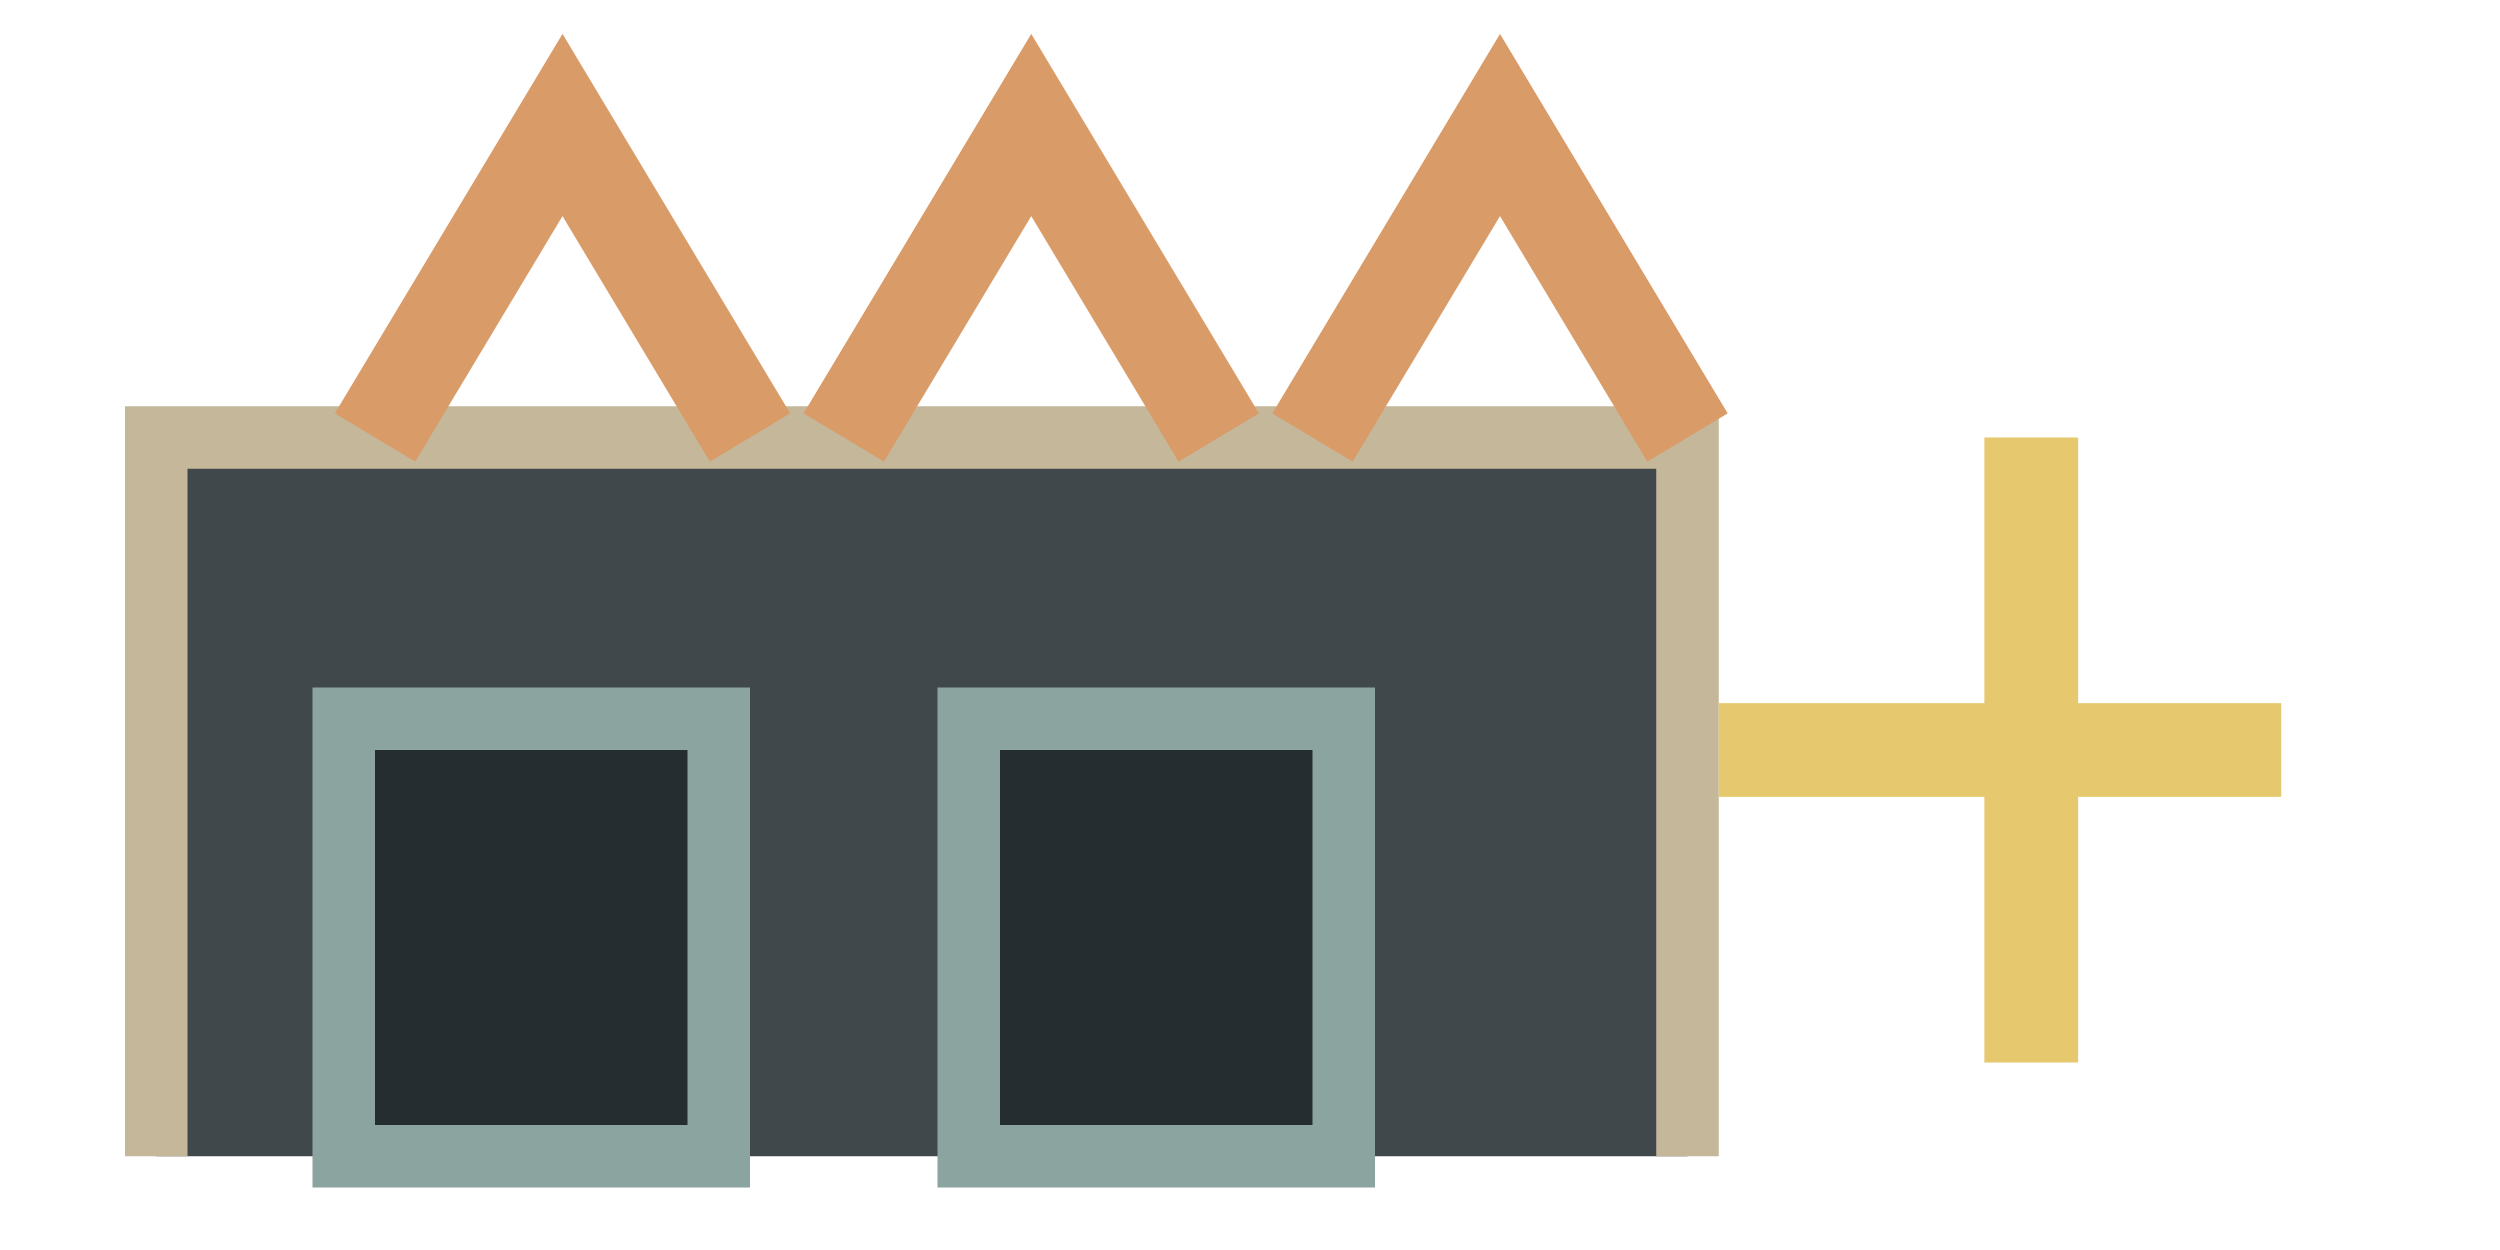
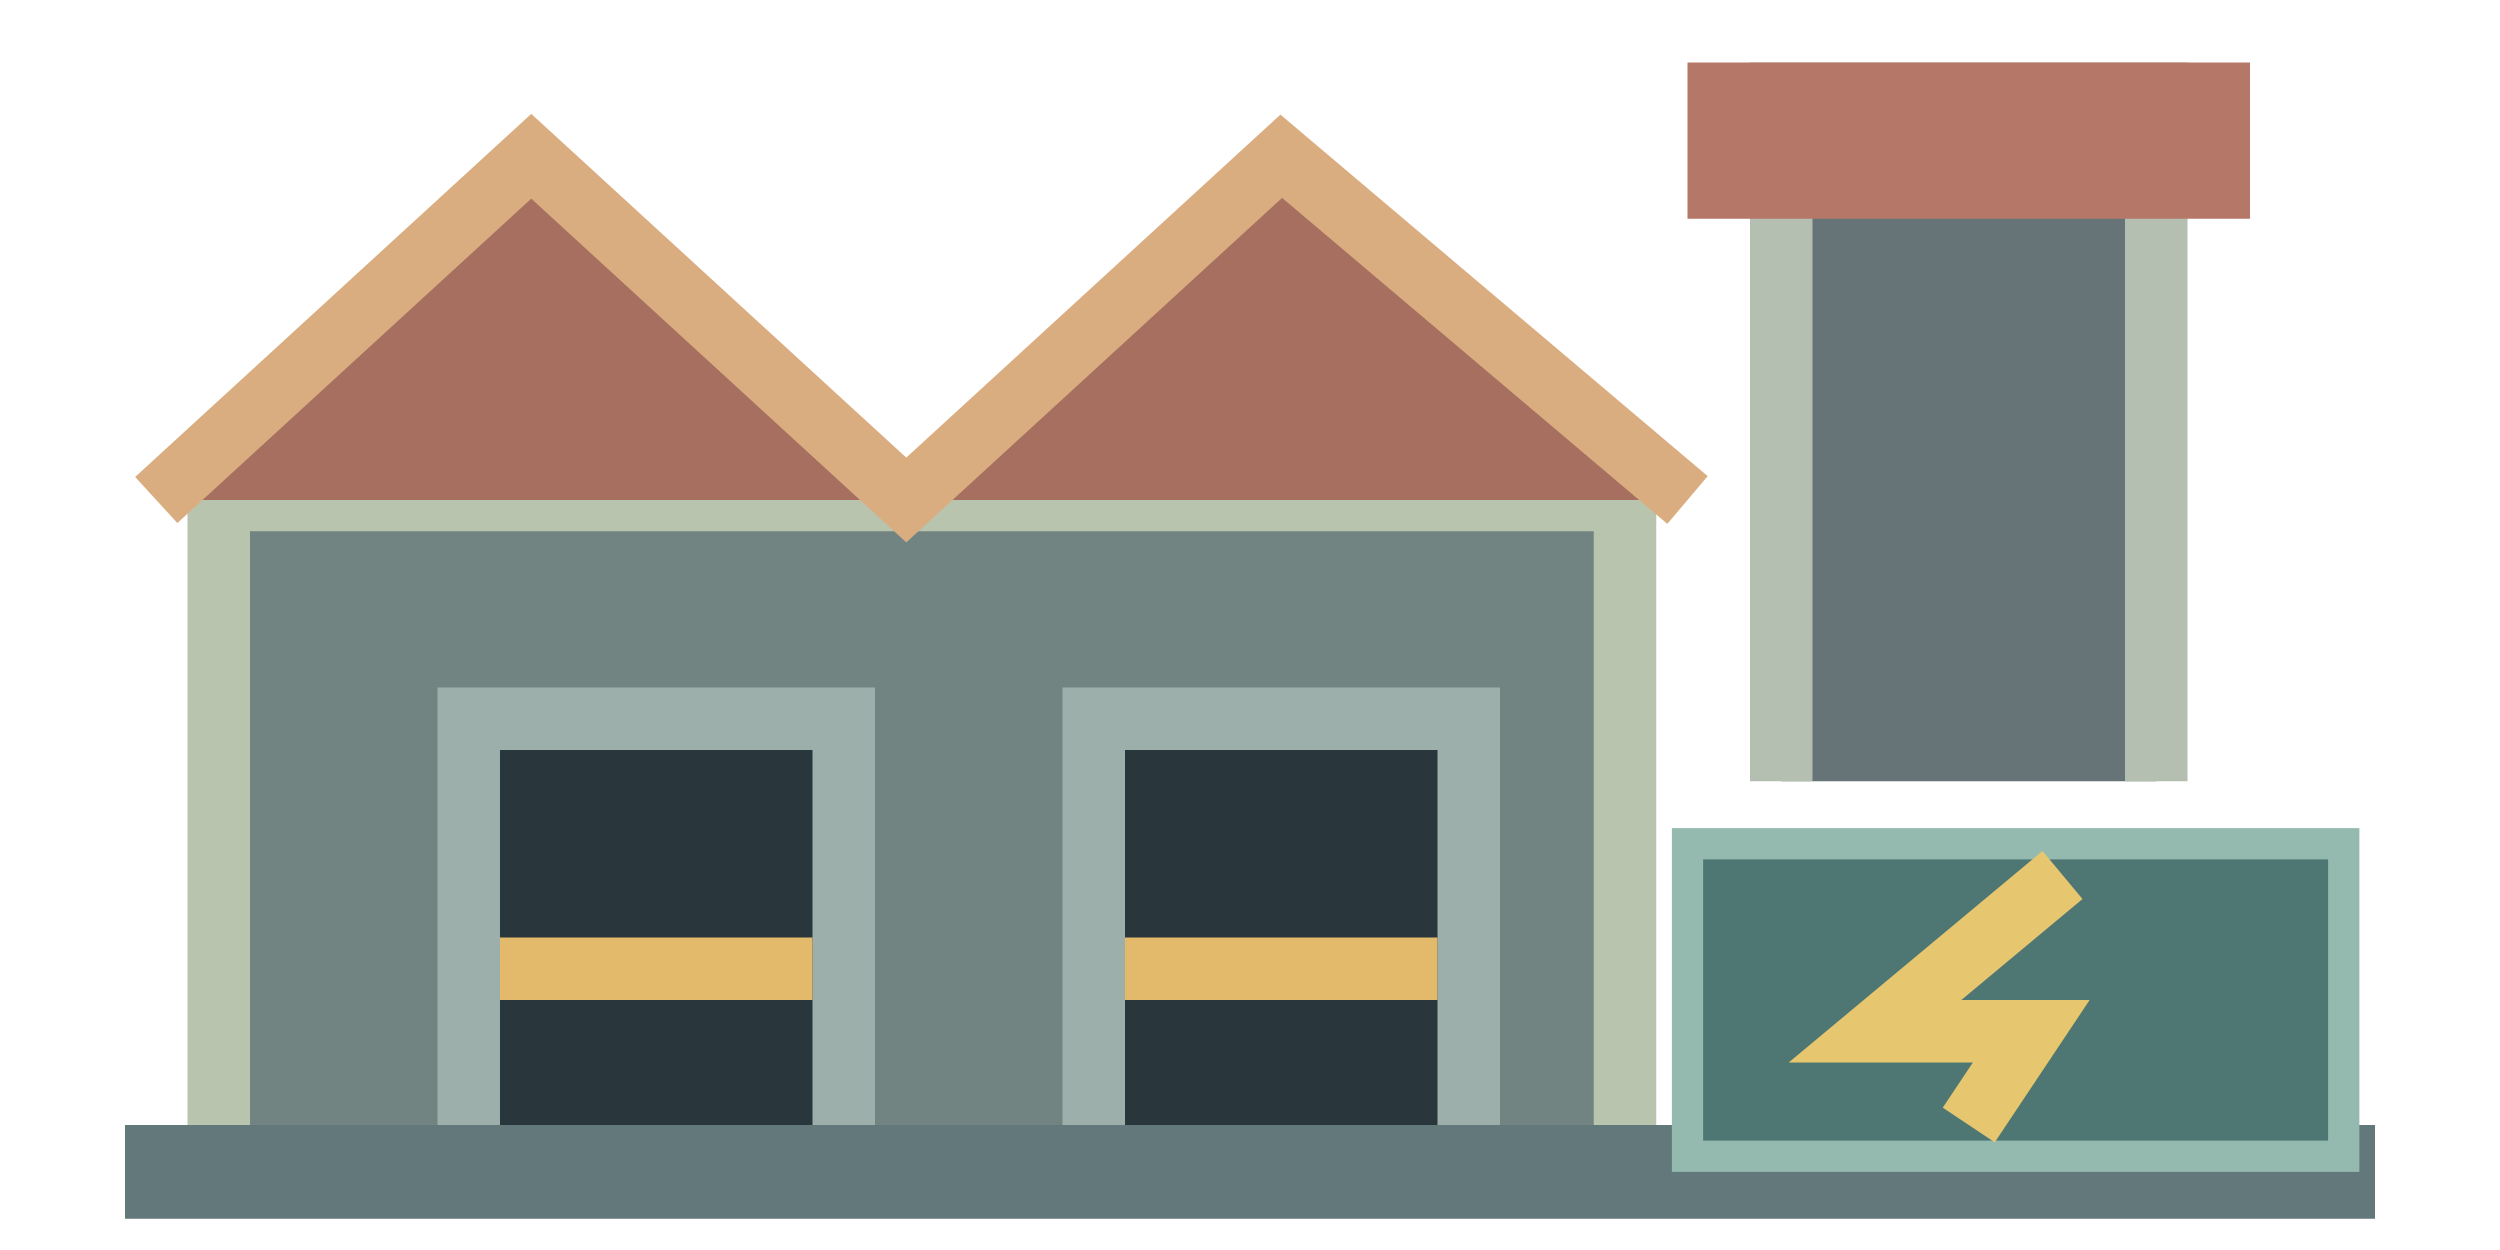
<svg xmlns="http://www.w3.org/2000/svg" width="80" height="40" viewBox="0 0 80 40">
-   <path d="M5 37V14h49v23" fill="#40484b" stroke="#c5b79a" stroke-width="2" />
-   <path d="M12 14 18 4l6 10m3 0 6-10 6 10m3 0 6-10 6 10" fill="none" stroke="#d99b68" stroke-width="3" />
-   <path d="M11 23h12v14H11zm20 0h12v14H31z" fill="#252d31" stroke="#8ca4a0" stroke-width="2" />
-   <path d="M55 24h18M65 14v20" stroke="#e6c86e" stroke-width="3" />
+   <path d="M4 36h72v3H4z" fill="#62787a" />
+   <path d="M7 36V16h45v20" fill="#718482" stroke="#b9c4af" stroke-width="2" />
+   <path d="m5 16 12-11 12 11L41 5l13 11" fill="#a66f60" stroke="#d9ad80" stroke-width="2" />
+   <path d="M57 25V3h12v22" fill="#677477" stroke="#b4beb1" stroke-width="2" />
+   <path d="M54 2h18v5H54z" fill="#b57768" />
+   <path d="M15 36V23h12v13m8 0V23h12v13" fill="#29363b" stroke="#9cafaa" stroke-width="2" />
+   <path d="M16 31h10m10 0h10" stroke="#e3b96b" stroke-width="2" />
+   <path d="M54 27h21v10H54z" fill="#4e7774" stroke="#94bab0" />
+   <path d="m66 28-6 5h5l-2 3" fill="none" stroke="#e6c76f" stroke-width="2" />
</svg>
